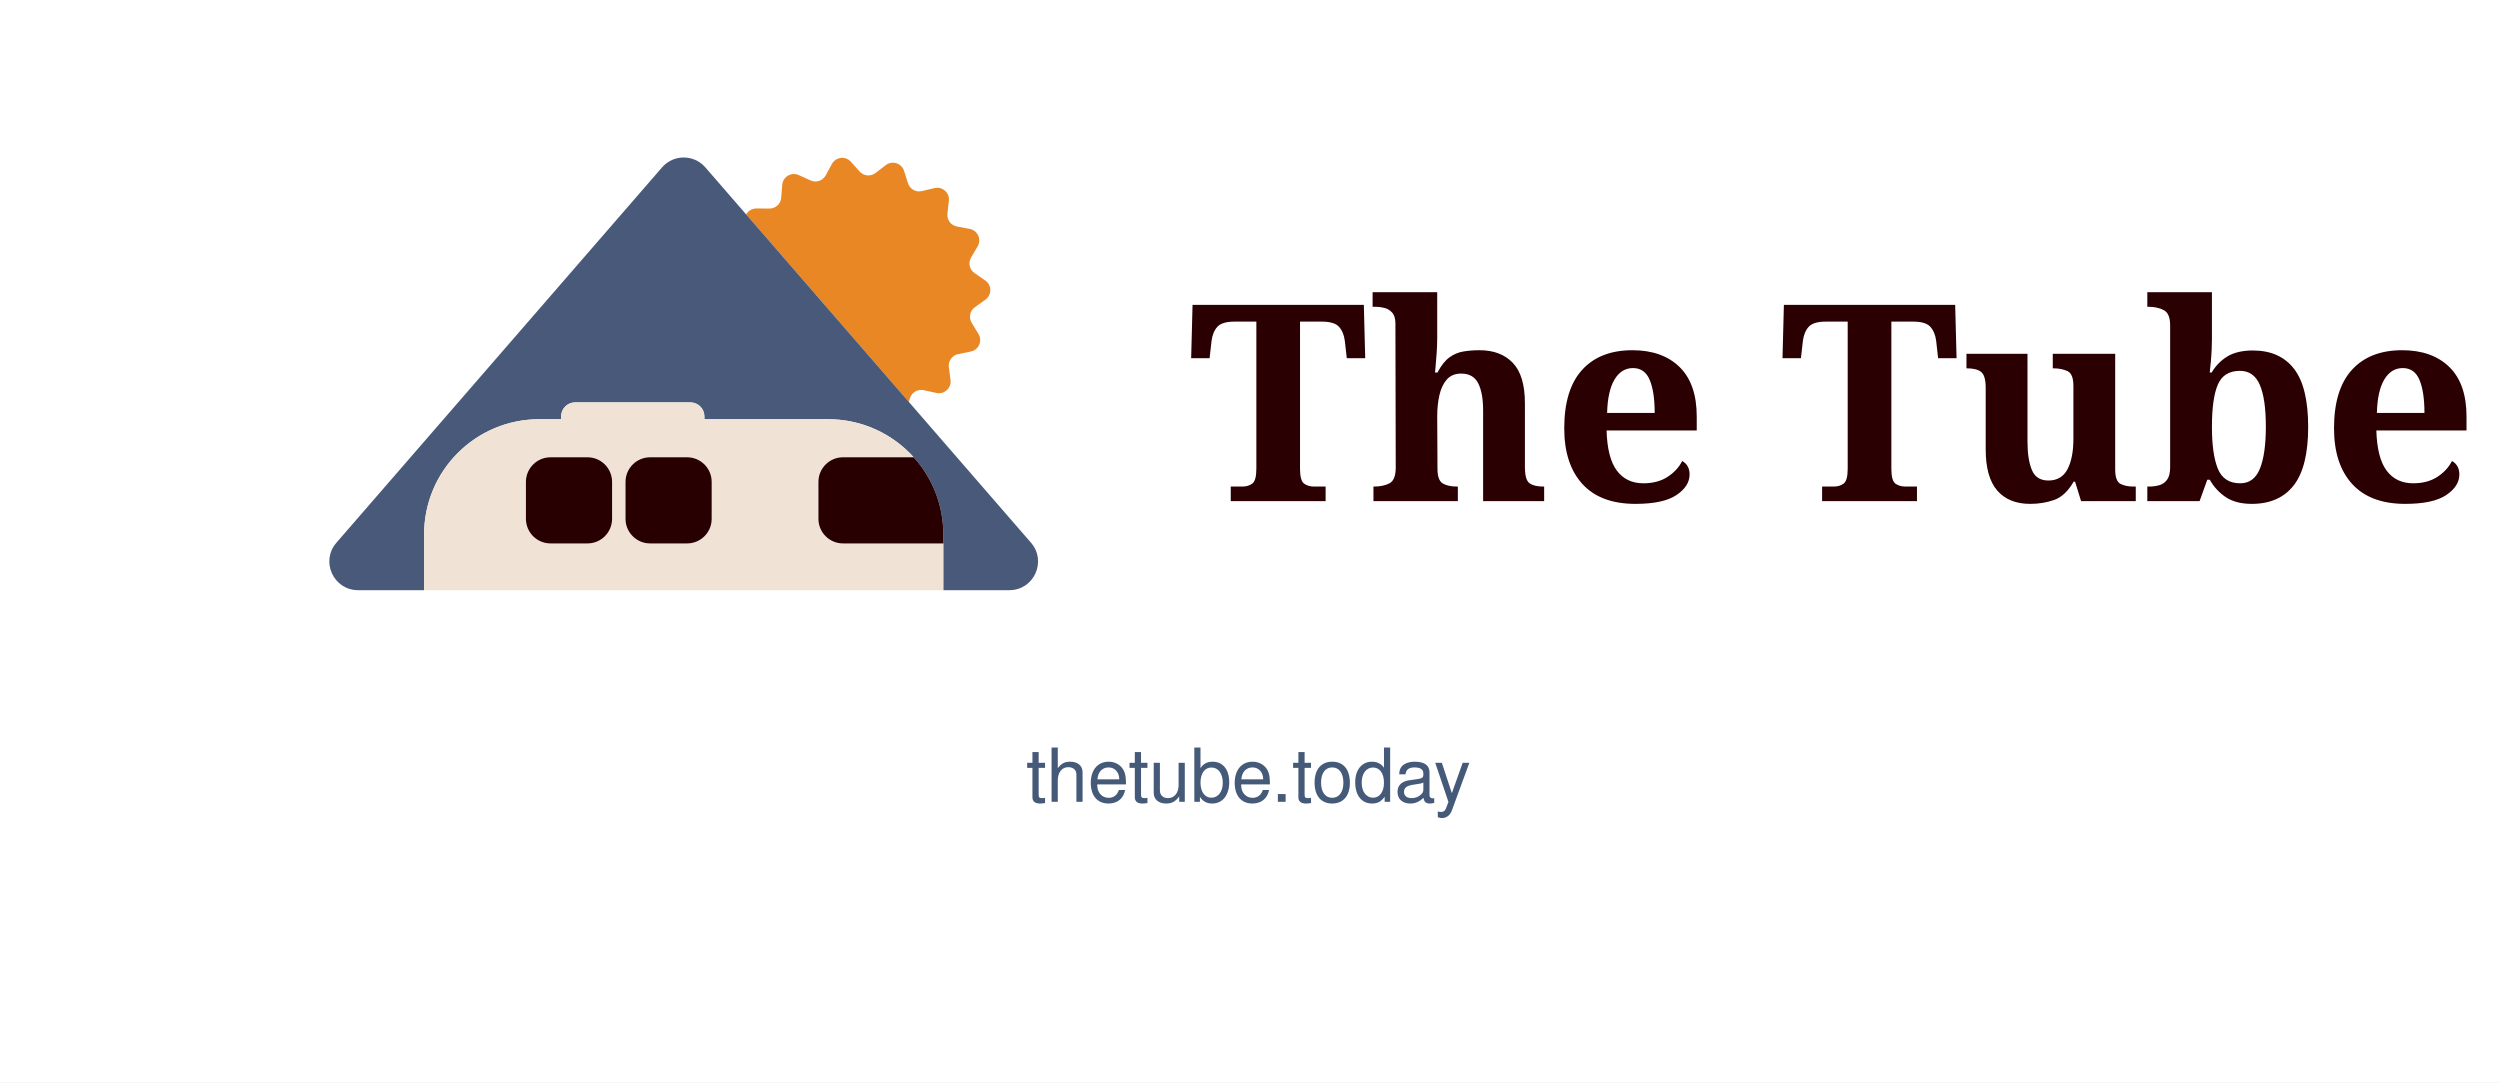
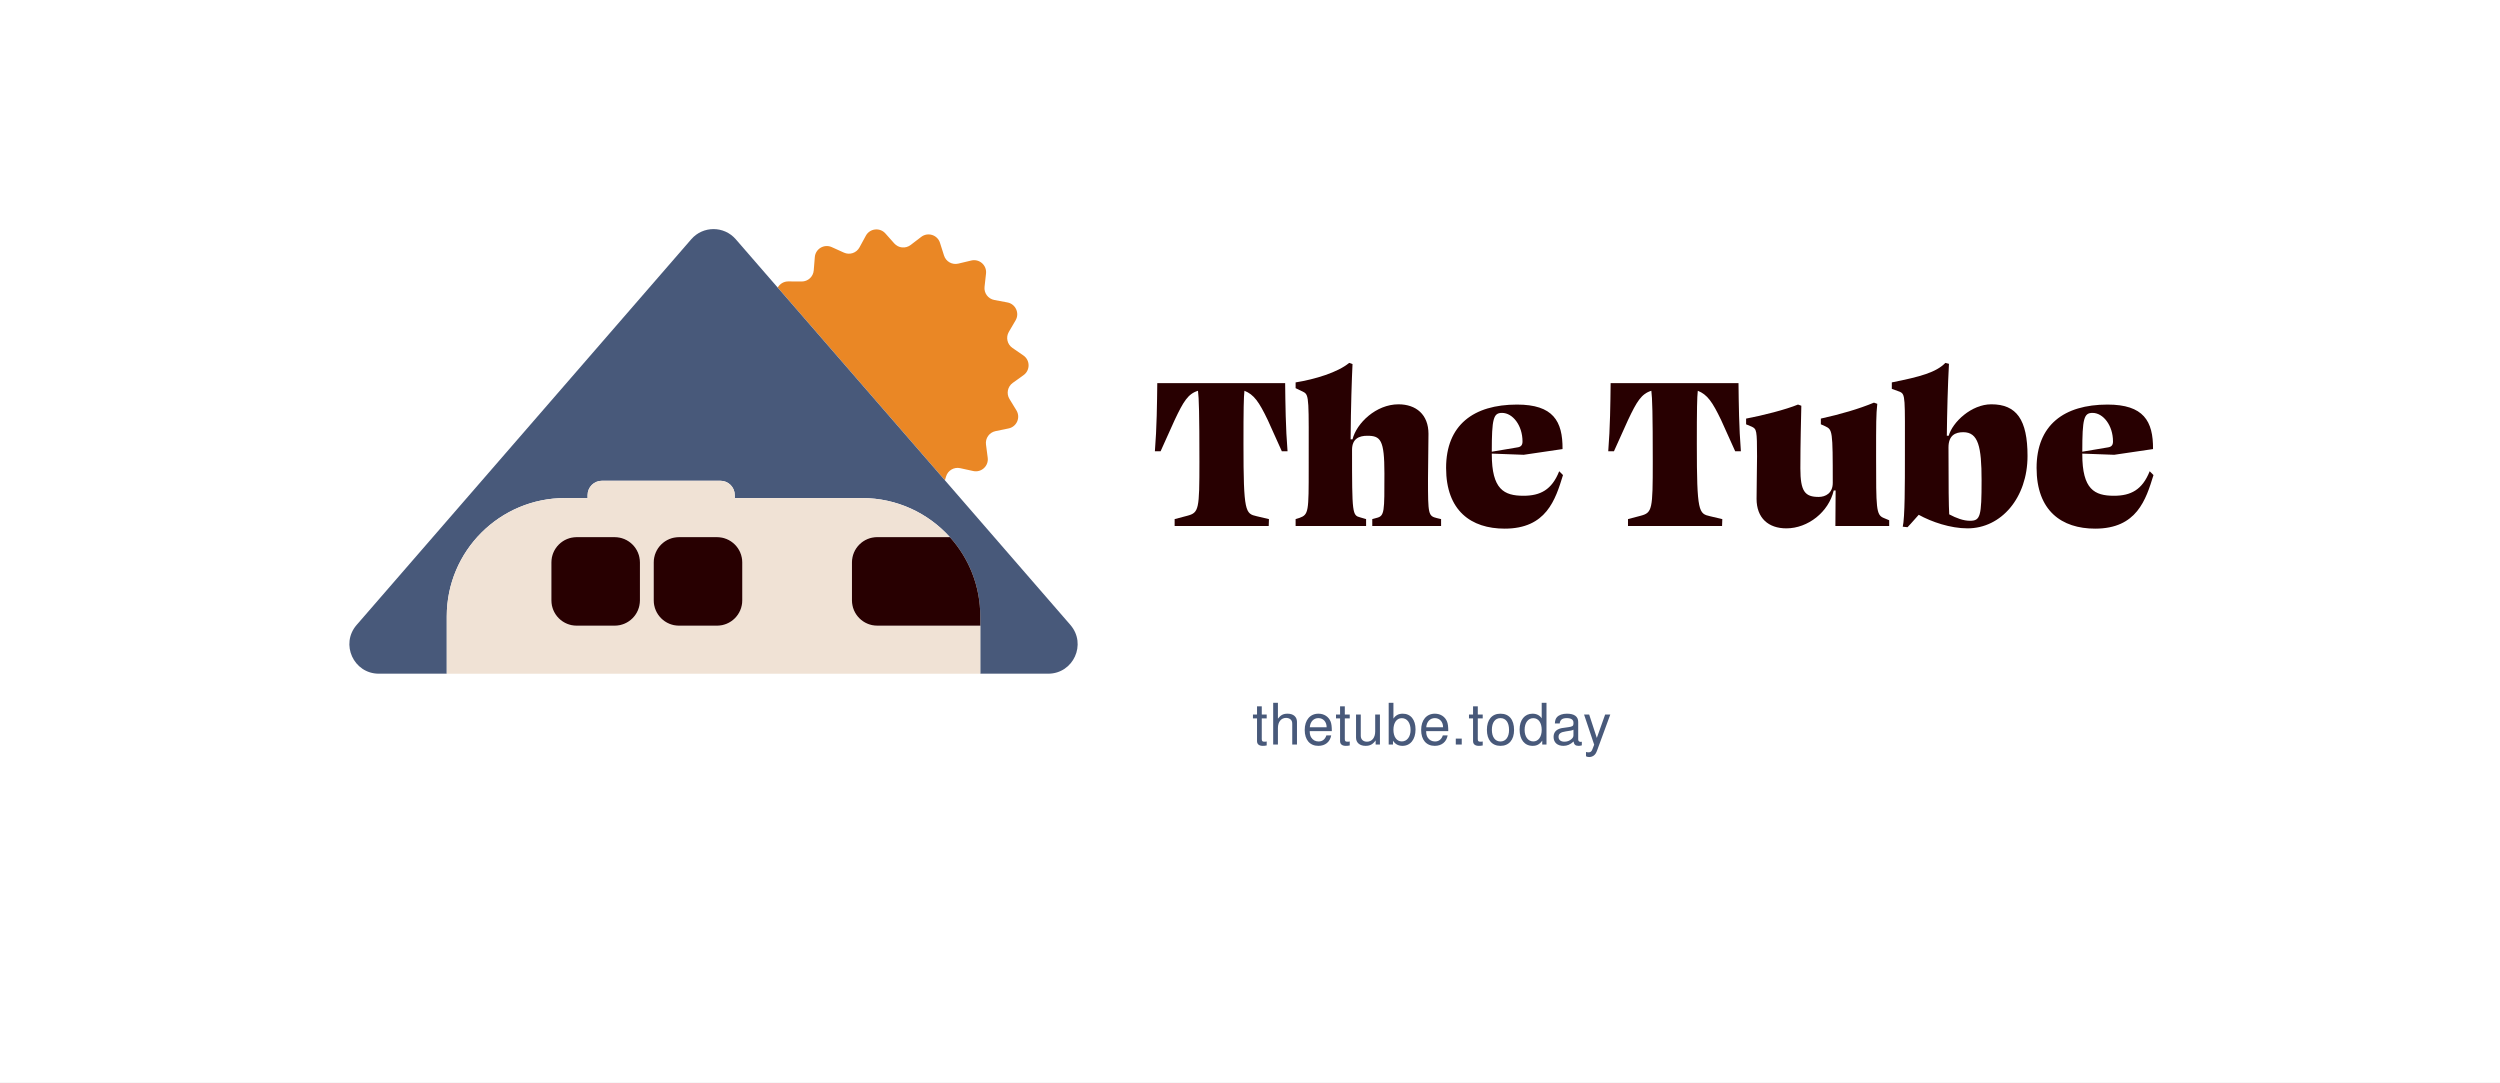
<svg xmlns="http://www.w3.org/2000/svg" viewBox="0 0 873 378" width="873" height="378">
  <defs>
    <style>
-       .card-bg { fill: #ffffff; }
-       .cls-1{fill:#f0e2d5;}
-       .cls-2{fill:#ea8725;}
-       .cls-3{fill:#48597a;}
-       .cls-4{fill:#280001;}
-       .title-text { 
-         font-family: 'Swear Display', Georgia, serif;
-         font-size: 96px;
-         font-weight: 900;
-         fill: #2a0002;
-       }
-       .url-text { 
-         font-family: 'Poppins', system-ui, Helvetica, Arial, sans-serif;
-         font-size: 26px;
-         font-weight: 400;
-         fill: #455978;
-       }
+       .url-text { fill: #48597a; font-family: 'Poppins', system-ui, Helvetica, Arial, sans-serif; font-size: 20px; letter-spacing: 0.5px; }
    </style>
  </defs>
-   <rect class="card-bg" width="873" height="378" />
-   <g transform="translate(115, 55) scale(0.275)">
-     <path class="cls-2" d="m735.92,310.42l1.41-4.71c2.22-7.46,9.82-11.94,17.42-10.27l16.15,3.54c10.05,2.2,19.24-6.23,17.92-16.43l-2.13-16.39c-1-7.72,4.12-14.9,11.74-16.47l16.19-3.34c10.08-2.08,15.04-13.52,9.68-22.3l-8.61-14.11c-4.05-6.64-2.3-15.29,4.02-19.82l13.43-9.63c8.36-6,8.25-18.47-.22-24.31l-13.61-9.39c-6.4-4.42-8.32-13.03-4.39-19.74l8.35-14.27c5.2-8.88.02-20.23-10.09-22.12l-16.25-3.04c-7.65-1.43-12.9-8.52-12.04-16.25l1.83-16.43c1.14-10.23-8.21-18.49-18.22-16.1l-16.08,3.83c-7.57,1.8-15.25-2.54-17.61-9.95l-5.01-15.75c-3.12-9.8-15.02-13.55-23.19-7.3l-13.13,10.04c-6.18,4.73-14.96,3.88-20.13-1.93l-10.99-12.35c-6.84-7.69-19.23-6.27-24.15,2.76l-7.91,14.51c-3.72,6.83-12.09,9.63-19.18,6.43l-15.06-6.82c-9.37-4.24-20.12,2.09-20.94,12.35l-1.33,16.48c-.62,7.76-7.12,13.72-14.91,13.67l-16.53-.1c-5.75-.04-10.54,3.12-13.06,7.6l167.32,192.86,39.29,45.28Z" />
-     <path class="cls-3" d="m891.03,489.19l-155.1-178.77-39.29-45.28-167.32-192.86-51.84-59.75c-14.5-16.72-40.45-16.72-54.96,0l-219.16,252.6L8.97,489.19c-20.44,23.55-3.7,60.22,27.48,60.22h83.91v-70.92c0-80.72,65.43-146.15,146.15-146.15h27.86v-3.67c0-9.77,7.92-17.69,17.69-17.69h146.51c9.77,0,17.69,7.92,17.69,17.69v3.67h157.23c43.09,0,81.82,18.65,108.57,48.31,23.36,25.91,37.58,60.21,37.58,97.84v70.92h83.91c31.18,0,47.91-36.66,27.48-60.22Z" />
-     <path class="cls-1" d="m652.31,490.07c-17.26,0-31.25-13.99-31.25-31.25v-46.92c0-17.26,13.99-31.25,31.25-31.25h89.75c-26.75-29.67-65.48-48.31-108.57-48.31h-157.23v-3.67c0-9.77-7.92-17.69-17.69-17.69h-146.51c-9.77,0-17.69,7.92-17.69,17.69v3.67h-27.86c-80.72,0-146.15,65.44-146.15,146.15v70.92h659.29v-59.34h-127.33Zm-293.25-31.25c0,17.26-13.99,31.25-31.25,31.25h-46.92c-17.26,0-31.25-13.99-31.25-31.25v-46.92c0-17.26,13.99-31.25,31.25-31.25h46.92c17.26,0,31.25,13.99,31.25,31.25v46.92Zm126.47,0c0,17.26-13.99,31.25-31.25,31.25h-46.92c-17.26,0-31.25-13.99-31.25-31.25v-46.92c0-17.26,13.99-31.25,31.25-31.25h46.92c17.26,0,31.25,13.99,31.25,31.25v46.92Z" />
-     <rect class="cls-4" x="249.64" y="380.65" width="109.42" height="109.42" rx="31.25" ry="31.25" />
-     <rect class="cls-4" x="376.11" y="380.65" width="109.42" height="109.42" rx="31.25" ry="31.25" />
-     <path class="cls-4" d="m621.06,411.9v46.92c0,17.26,13.99,31.25,31.25,31.25h127.33v-11.58c0-37.63-14.22-71.93-37.58-97.84h-89.75c-17.26,0-31.25,13.99-31.25,31.25Z" />
+   <rect width="873" height="378" fill="#ffffff" />
+   <g transform="translate(122, 80) scale(0.7)">
+     <path fill="#ea8725" d="m297.09,125.31l.57-1.9c.9-3.01,3.96-4.82,7.03-4.15l6.52,1.43c4.06.89,7.77-2.51,7.23-6.63l-.86-6.62c-.4-3.11,1.66-6.01,4.74-6.65l6.54-1.35c4.07-.84,6.07-5.46,3.91-9l-3.48-5.7c-1.64-2.68-.93-6.17,1.62-8l5.42-3.89c3.37-2.42,3.33-7.46-.09-9.81l-5.49-3.79c-2.59-1.78-3.36-5.26-1.77-7.97l3.37-5.76c2.1-3.58,0-8.16-4.07-8.93l-6.56-1.23c-3.09-.58-5.21-3.44-4.86-6.56l.74-6.63c.46-4.13-3.31-7.46-7.35-6.5l-6.49,1.55c-3.06.73-6.16-1.02-7.11-4.02l-2.02-6.36c-1.26-3.96-6.06-5.47-9.36-2.95l-5.3,4.05c-2.5,1.91-6.04,1.57-8.13-.78l-4.44-4.99c-2.76-3.1-7.76-2.53-9.75,1.12l-3.19,5.86c-1.5,2.76-4.88,3.89-7.74,2.59l-6.08-2.75c-3.78-1.71-8.12.84-8.45,4.98l-.54,6.65c-.25,3.13-2.88,5.54-6.02,5.52l-6.67-.04c-2.32-.01-4.25,1.26-5.27,3.07l67.55,77.85,15.86,18.28Z" />
+     <path fill="#48597a" d="m359.7,197.48l-62.61-72.17-15.86-18.28L213.68,29.18l-20.93-24.12c-5.86-6.75-16.33-6.75-22.19,0l-88.47,101.97L3.62,197.48c-8.25,9.51-1.5,24.31,11.09,24.31h33.87v-28.63c0-32.59,26.42-59,59-59h11.25v-1.48c0-3.94,3.2-7.14,7.14-7.14h59.15c3.94,0,7.14,3.2,7.14,7.14v1.48h63.47c17.39,0,33.03,7.53,43.83,19.5,9.43,10.46,15.17,24.31,15.17,39.5v28.63h33.87c12.59,0,19.34-14.8,11.09-24.31Z" />
+     <path fill="#f0e2d5" d="m263.33,197.84c-6.97,0-12.61-5.65-12.61-12.61v-18.94c0-6.97,5.65-12.61,12.61-12.61h36.23c-10.8-11.98-26.43-19.5-43.83-19.5h-63.47v-1.48c0-3.94-3.2-7.14-7.14-7.14h-59.15c-3.94,0-7.14,3.2-7.14,7.14v1.48h-11.25c-32.59,0-59,26.42-59,59v28.63h266.15v-23.95h-51.4Zm-118.38-12.61c0,6.97-5.65,12.61-12.61,12.61h-18.94c-6.97,0-12.61-5.65-12.61-12.61v-18.94c0-6.97,5.65-12.61,12.61-12.61h18.94c6.97,0,12.61,5.65,12.61,12.61v18.94Zm51.05,0c0,6.97-5.65,12.61-12.61,12.61h-18.94c-6.97,0-12.61-5.65-12.61-12.61v-18.94c0-6.97,5.65-12.61,12.61-12.61h18.94c6.97,0,12.61,5.65,12.61,12.61v18.94Z" />
+     <rect fill="#280001" x="100.78" y="153.67" width="44.17" height="44.17" rx="12.61" ry="12.61" />
+     <rect fill="#280001" x="151.83" y="153.67" width="44.17" height="44.17" rx="12.61" ry="12.61" />
+     <path fill="#280001" d="m250.72,166.28v18.94c0,6.97,5.65,12.61,12.61,12.61h51.4v-4.67c0-15.19-5.74-29.04-15.17-39.5h-36.23c-6.97,0-12.61,5.65-12.61,12.61Z" />
+     <path fill="#280001" d="m458.61,148.11h-46.92v-3.44l6.3-1.66c5.82-1.54,6.06-3.09,6.06-26.96s-.24-31.83-.71-35.4c-4.99,1.54-7.25,5.34-11.64,14.61l-7.01,15.56h-2.85c.95-11.76,1.07-23.88,1.19-33.97h63.79c.12,10.1.24,22.21,1.19,33.97h-2.85l-7.01-15.56c-4.4-9.15-6.89-12.71-11.64-14.61-.36,3.21-.48,9.03-.48,26.61,0,34.21.95,34.68,6.65,35.99l6.06,1.43-.12,3.44Z" />
+     <path fill="#280001" d="m472.04,79.33v-2.85c9.62-1.54,21.02-4.99,26.73-9.74l1.66.59c-.36,7.48-.83,20.79-.95,37.54h.95c2.02-8.08,11.76-17.46,22.92-17.46,8.79,0,14.97,5.11,14.97,14.73,0,7.13-.24,15.32-.24,22.45,0,17.82.12,18.53,4.51,19.6l2.02.48v3.44h-34.33v-3.44l2.14-.59c4.04-.95,3.92-3.09,3.92-22.21,0-16.75-1.9-18.77-8.55-18.77-4.04,0-7.6,1.43-7.6,7.01,0,32.19.12,32.67,4.16,33.73l2.85.83v3.44h-35.16v-3.44l1.9-.59c4.63-1.66,4.63-3.09,4.63-25.18,0-33.85.36-36.11-2.61-37.65l-3.92-1.9Z" />
+     <path fill="#280001" d="m605.19,109.74l-19.36,2.85-15.92-.59v.36c0,17.46,6.06,20.67,15.8,20.67,8.43,0,14.14-2.97,17.82-12.23l1.9,1.9c-3.8,12.35-8.31,26.73-29.1,26.73-16.75,0-29.22-8.91-29.22-30.29s13.66-31.6,35.4-31.6c17.94,0,22.81,8.2,22.69,22.21Zm-35.28,1.31l12.71-2.14c1.78-.24,2.61-1.07,2.61-2.97,0-7.96-4.87-14.25-10.22-14.25-4.28,0-5.11,2.73-5.11,19.36Z" />
+     <path fill="#280001" d="m684.77,148.11h-46.92v-3.44l6.3-1.66c5.82-1.54,6.06-3.09,6.06-26.96s-.24-31.83-.71-35.4c-4.99,1.54-7.25,5.34-11.64,14.61l-7.01,15.56h-2.85c.95-11.76,1.07-23.88,1.19-33.97h63.79c.12,10.1.24,22.21,1.19,33.97h-2.85l-7.01-15.56c-4.4-9.15-6.89-12.71-11.64-14.61-.36,3.21-.48,9.03-.48,26.61,0,34.21.95,34.68,6.65,35.99l6.06,1.43-.12,3.44Z" />
+     <path fill="#280001" d="m699.62,98.58l-2.85-1.19v-2.85c8.2-1.54,19.84-4.51,25.89-7.01l1.66.59c-.12,6.41-.48,18.65-.48,31.24,0,11.52,2.26,14.25,9.15,14.25,3.44,0,7.01-1.9,7.01-7.01,0-26.25-.12-26.49-3.8-28.27l-2.14-.95v-2.85c9.74-2.14,19.12-4.87,26.49-7.96l1.66.59c-.59,5.7-.59,9.15-.59,26.49,0,25.66,0,28.86,3.68,30.41l2.85,1.19v2.85h-26.84c0-5.94.12-11.76.12-17.7h-.95c-2.49,10.69-12.83,18.89-23.64,18.89-8.91,0-14.85-5.11-14.85-14.73,0-7.13.24-15.2.24-21.14,0-13.18-.24-13.66-2.61-14.85Z" />
+     <path fill="#280001" d="m782.88,142.53c-2.97,3.44-5.58,6.18-5.58,6.18l-2.38-.24c1.07-4.63,1.07-21.26,1.07-35.28,0-29.46.36-30.76-2.61-32.07l-3.92-1.43v-3.21c14.25-2.85,22.09-4.99,26.73-9.74l1.78.47c-.59,10.57-.95,24.71-1.07,35.87h.95c1.9-6.77,11.28-15.68,21.26-15.68,12.59,0,18.05,7.72,18.05,25.78,0,20.79-13.07,36.11-29.93,36.11-8.55,0-17.94-3.21-24.35-6.77Zm31.36-17.22c0-16.87-1.66-23.99-9.15-23.99-3.92,0-7.36,1.54-7.36,7.6,0,20.07.12,28.98.36,33.38,3.56,1.9,7.13,3.21,10.33,3.21,5.23,0,5.82-2.14,5.82-20.19Z" />
+     <path fill="#280001" d="m899.76,109.74l-19.36,2.85-15.92-.59v.36c0,17.46,6.06,20.67,15.8,20.67,8.43,0,14.14-2.97,17.82-12.23l1.9,1.9c-3.8,12.35-8.31,26.73-29.1,26.73-16.75,0-29.22-8.91-29.22-30.29s13.66-31.6,35.4-31.6c17.94,0,22.81,8.2,22.69,22.21Zm-35.28,1.31l12.71-2.14c1.78-.24,2.61-1.07,2.61-2.97,0-7.96-4.87-14.25-10.21-14.25-4.28,0-5.11,2.73-5.11,19.36Z" />
  </g>
-   <text class="title-text" x="415" y="175" text-anchor="start">The Tube</text>
-   <text class="url-text" x="436" y="280" text-anchor="middle">thetube.today</text>
+   <text class="url-text" x="500" y="260" text-anchor="middle">thetube.today</text>
</svg>
